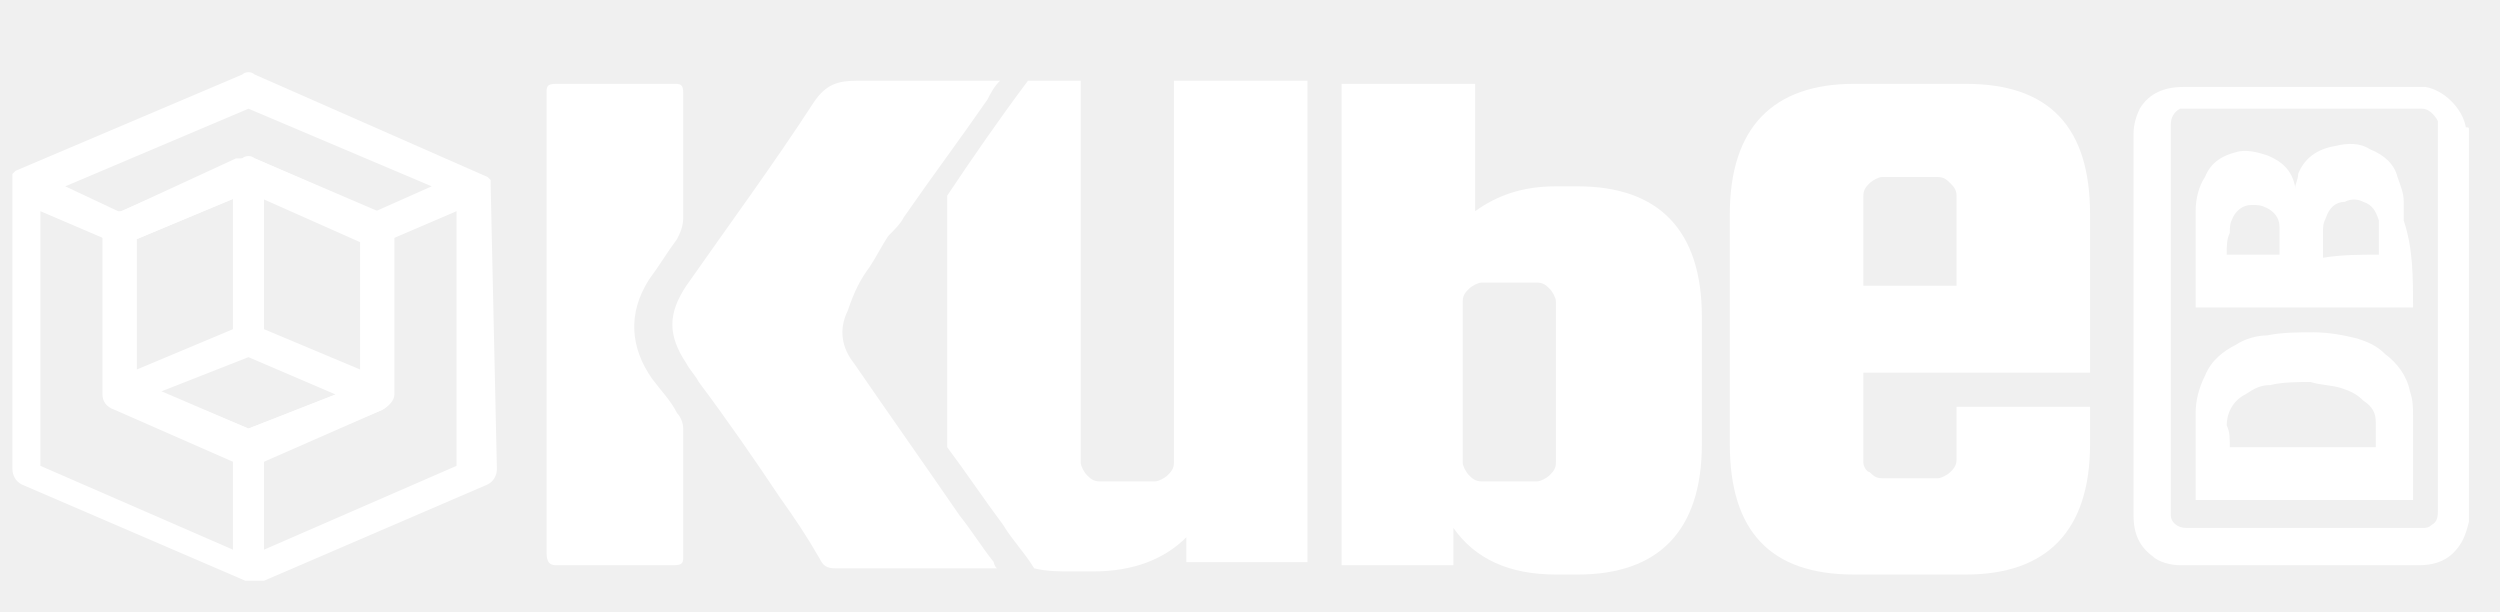
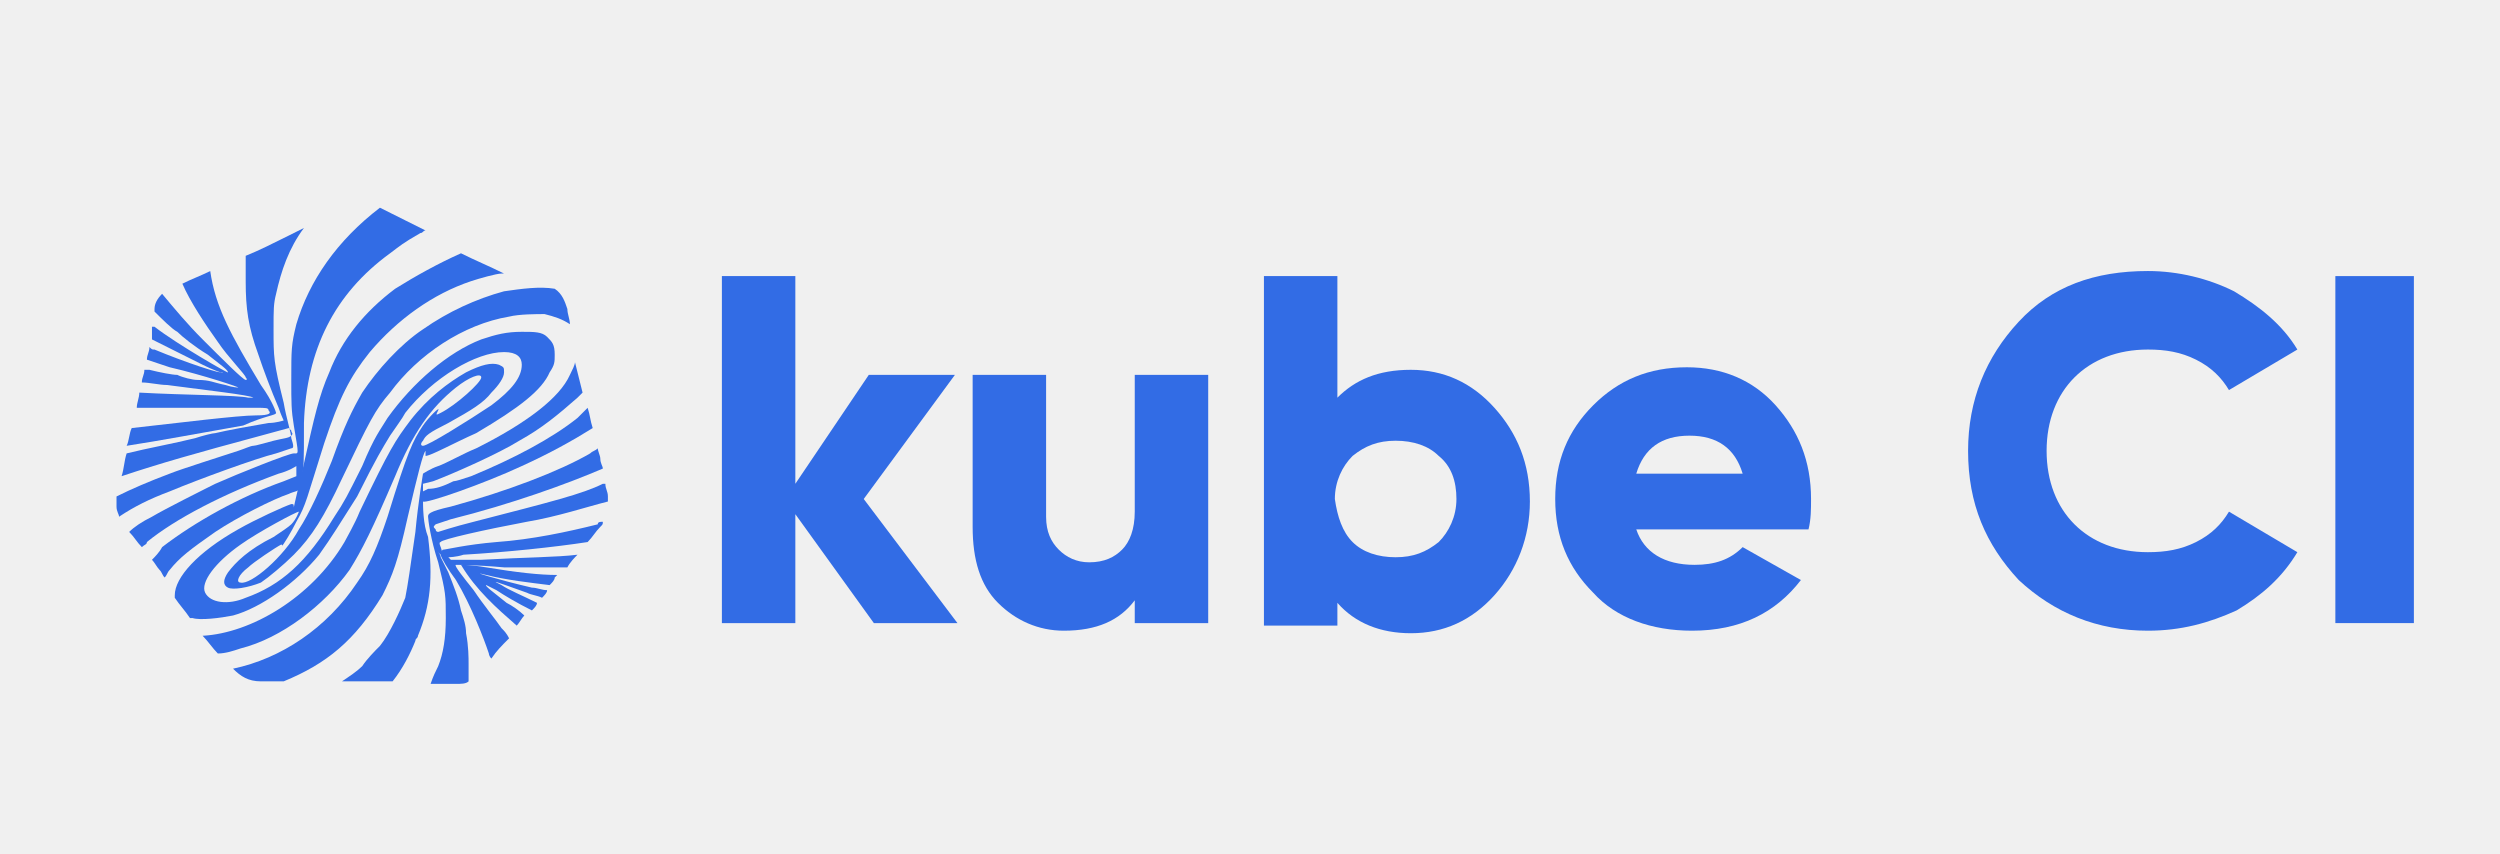
- <svg xmlns="http://www.w3.org/2000/svg" version="1.1" id="Layer_1" x="0px" y="0px" viewBox="0 0 80.5 19.7" style="enable-background:new 0 0 80.5 19.7;" xml:space="preserve">
+ <svg xmlns="http://www.w3.org/2000/svg" version="1.1" id="Layer_1" x="0px" y="0px" viewBox="0 0 98.7 33.7" style="enable-background:new 0 0 98.7 33.7;" xml:space="preserve">
  <style type="text/css">
- 	.st0{fill:#FFFFFF;}
+ 	.st0{fill:#326CE5;}
</style>
  <g>
-     <path class="st0" d="M79.5,4.2c0,4.2,0,8.3,0,12.5c0,0,0,0.1,0,0.1c-0.1,0.4-0.2,0.7-0.5,1c-0.3,0.3-0.7,0.4-1.1,0.4   c-2.5,0-5,0-7.6,0c0,0,0,0-0.1,0c-0.3,0-0.7-0.1-0.9-0.3c-0.4-0.3-0.6-0.7-0.6-1.3c0-3.1,0-6.2,0-9.3c0-1,0-2,0-3   c0-0.3,0.1-0.6,0.2-0.8c0.3-0.5,0.8-0.7,1.4-0.7c2.5,0,5,0,7.5,0c0.1,0,0.2,0,0.3,0c0.6,0.1,1.2,0.7,1.3,1.3   C79.5,4.1,79.5,4.1,79.5,4.2z M69.9,10.4c0,2,0,4.1,0,6.1c0,0,0,0.1,0,0.1c0,0.2,0.2,0.4,0.5,0.4c0.4,0,0.7,0,1.1,0   c2.2,0,4.3,0,6.5,0c0.1,0,0.2,0,0.3-0.1c0.2-0.1,0.2-0.3,0.2-0.5c0-1.3,0-2.6,0-4c0-2.8,0-5.5,0-8.3c0-0.1,0-0.1,0-0.2   c-0.1-0.2-0.3-0.4-0.5-0.4c-2.4,0-4.7,0-7.1,0c-0.2,0-0.3,0-0.5,0c-0.1,0-0.1,0-0.2,0c-0.2,0.1-0.3,0.3-0.3,0.5   C69.9,6.3,69.9,8.4,69.9,10.4z" />
-     <path class="st0" d="M77.7,9.9c-2.3,0-4.7,0-7,0c0,0,0,0,0,0c0-1,0-2.1,0-3.1c0-0.4,0.1-0.8,0.3-1.1C71.2,5.2,71.6,5,72,4.9   c0.3-0.1,0.7,0,1,0.1c0.5,0.2,0.8,0.5,0.9,1c0,0,0,0.1,0,0.1c0,0,0,0,0,0c0,0,0,0,0,0c0-0.2,0.1-0.3,0.1-0.5   c0.2-0.5,0.6-0.8,1.2-0.9c0.4-0.1,0.8-0.1,1.1,0.1c0.5,0.2,0.8,0.5,0.9,0.9c0.1,0.3,0.2,0.5,0.2,0.8c0,0.2,0,0.4,0,0.6   C77.7,8,77.7,8.9,77.7,9.9C77.7,9.8,77.7,9.8,77.7,9.9z M76.6,8.2C76.6,8.2,76.6,8.2,76.6,8.2c0-0.3,0-0.5,0-0.8c0-0.1,0-0.2,0-0.3   c-0.1-0.3-0.2-0.5-0.5-0.6c-0.2-0.1-0.4-0.1-0.6,0c-0.3,0-0.5,0.2-0.6,0.5c-0.1,0.2-0.1,0.3-0.1,0.5c0,0.3,0,0.5,0,0.8c0,0,0,0,0,0   C75.4,8.2,76,8.2,76.6,8.2z M71.7,8.2c0.6,0,1.1,0,1.7,0c0,0,0,0,0,0c0-0.2,0-0.4,0-0.6c0-0.1,0-0.2,0-0.3C73.4,7,73.2,6.8,73,6.7   c-0.2-0.1-0.3-0.1-0.5-0.1c-0.3,0-0.5,0.2-0.6,0.4c-0.1,0.2-0.1,0.3-0.1,0.5C71.7,7.7,71.7,7.9,71.7,8.2   C71.7,8.2,71.7,8.2,71.7,8.2z" />
-     <path class="st0" d="M77.7,16.1c-2.3,0-4.7,0-7,0c0,0,0,0,0,0c0-0.9,0-1.8,0-2.8c0-0.4,0.1-0.8,0.3-1.2c0.2-0.5,0.6-0.8,1-1   c0.3-0.2,0.7-0.3,1-0.3c0.5-0.1,1-0.1,1.5-0.1c0.5,0,1,0.1,1.4,0.2c0.3,0.1,0.6,0.2,0.9,0.5c0.4,0.3,0.7,0.7,0.8,1.2   c0.1,0.3,0.1,0.5,0.1,0.8C77.7,14.2,77.7,15.1,77.7,16.1C77.7,16,77.7,16,77.7,16.1z M71.8,14.4C71.8,14.4,71.8,14.4,71.8,14.4   c1.6,0,3.2,0,4.7,0c0,0,0,0,0,0c0,0,0,0,0,0c0-0.3,0-0.5,0-0.8c0-0.3-0.1-0.5-0.4-0.7c-0.2-0.2-0.4-0.3-0.7-0.4   c-0.3-0.1-0.7-0.1-1-0.2c-0.4,0-0.9,0-1.3,0.1c-0.3,0-0.5,0.1-0.8,0.3c-0.4,0.2-0.6,0.6-0.6,1C71.8,13.9,71.8,14.1,71.8,14.4   C71.8,14.4,71.8,14.4,71.8,14.4z" />
+     <g>
+       <g>
+         <path class="st0" d="M37.8,24.6h-3.3l-3.1-4.3v4.3h-2.9V10.9h2.9v8.2l2.9-4.3h3.4l-3.6,4.9L37.8,24.6z" />
+         <path class="st0" d="M44.8,14.8h2.9v9.8h-2.9v-0.9c-0.6,0.8-1.5,1.2-2.8,1.2c-1,0-1.9-0.4-2.6-1.1c-0.7-0.7-1-1.7-1-3v-6h2.9v5.6     c0,0.6,0.2,1,0.5,1.3c0.3,0.3,0.7,0.5,1.2,0.5c0.6,0,1-0.2,1.3-0.5c0.3-0.3,0.5-0.8,0.5-1.5V14.8z" />
+         <path class="st0" d="M55.7,14.6c1.3,0,2.4,0.5,3.3,1.5c0.9,1,1.4,2.2,1.4,3.7c0,1.4-0.5,2.7-1.4,3.7c-0.9,1-2,1.5-3.3,1.5     c-1.2,0-2.2-0.4-2.9-1.2v0.9h-2.9V10.9h2.9v4.8C53.5,15,54.4,14.6,55.7,14.6z M53.4,21.4c0.4,0.4,1,0.6,1.7,0.6     c0.7,0,1.2-0.2,1.7-0.6c0.4-0.4,0.7-1,0.7-1.7c0-0.7-0.2-1.3-0.7-1.7c-0.4-0.4-1-0.6-1.7-0.6c-0.7,0-1.2,0.2-1.7,0.6     c-0.4,0.4-0.7,1-0.7,1.7C52.8,20.4,53,21,53.4,21.4z" />
+         <path class="st0" d="M64.6,20.9c0.3,0.9,1.1,1.4,2.3,1.4c0.8,0,1.4-0.2,1.9-0.7l2.3,1.3c-1,1.3-2.4,2-4.3,2c-1.6,0-3-0.5-3.9-1.5     c-1-1-1.5-2.2-1.5-3.7c0-1.5,0.5-2.7,1.5-3.7c1-1,2.2-1.5,3.7-1.5c1.4,0,2.6,0.5,3.5,1.5c0.9,1,1.4,2.2,1.4,3.7     c0,0.4,0,0.8-0.1,1.2H64.6z M64.6,18.7h4.2c-0.3-1-1-1.5-2.1-1.5C65.6,17.2,64.9,17.7,64.6,18.7z" />
+         <path class="st0" d="M84.8,24.9c-2,0-3.7-0.7-5.1-2c-1.3-1.4-2-3-2-5.1c0-2,0.7-3.7,2-5.1c1.3-1.4,3-2,5.1-2     c1.2,0,2.4,0.3,3.4,0.8c1,0.6,1.9,1.3,2.5,2.3L88,15.4c-0.3-0.5-0.7-0.9-1.3-1.2c-0.6-0.3-1.2-0.4-1.9-0.4     c-1.2,0-2.2,0.4-2.9,1.1c-0.7,0.7-1.1,1.7-1.1,2.9c0,1.2,0.4,2.2,1.1,2.9c0.7,0.7,1.7,1.1,2.9,1.1c0.7,0,1.3-0.1,1.9-0.4     c0.6-0.3,1-0.7,1.3-1.2l2.7,1.6c-0.6,1-1.4,1.7-2.4,2.3C87.2,24.6,86.1,24.9,84.8,24.9z" />
+         <path class="st0" d="M92.2,10.9h3.1v13.7h-3.1V10.9z" />
+       </g>
+     </g>
+     <g>
+       <g>
+         <path class="st0" d="M15.1,23.5c0.4-0.8,0.6-1.3,1-3.1c0.4-1.7,0.6-2.5,0.7-2.6c0,0,0,0,0,0.1c0,0.1,0,0.1,0,0.1     c0.2,0,1.1-0.5,2-0.9c1.7-1,2.6-1.7,2.9-2.4c0.2-0.3,0.2-0.4,0.2-0.7c0-0.4-0.1-0.5-0.3-0.7c-0.2-0.2-0.5-0.2-1-0.2     c-0.6,0-1,0.1-1.6,0.3c-1.3,0.5-2.7,1.7-3.7,3.1c-0.3,0.5-0.5,0.7-1,1.9c-0.6,1.2-0.7,1.4-1.1,2c-1.1,1.8-2.1,2.7-3.5,3.2     c-0.7,0.3-1.4,0.2-1.6-0.2c-0.2-0.4,0.4-1.2,1.4-1.9c0.7-0.5,2.2-1.3,2.3-1.3c0,0-0.1,0.3-0.3,0.5c-0.1,0.1-0.4,0.3-0.7,0.5     c-1,0.5-1.5,1-1.8,1.4c-0.2,0.3-0.2,0.5,0,0.6c0.2,0.1,0.8,0,1.3-0.2c0.3-0.2,0.9-0.7,1.3-1.1c0.7-0.7,1.2-1.5,1.9-3     c1.1-2.3,1.3-2.7,1.9-3.4c1.1-1.5,2.9-2.7,4.7-3c0.4-0.1,1.1-0.1,1.4-0.1c0.4,0.1,0.7,0.2,1,0.4c0-0.2-0.1-0.4-0.1-0.6     c-0.1-0.3-0.2-0.6-0.5-0.8c-0.6-0.1-1.3,0-2,0.1c-1.1,0.3-2.2,0.8-3.2,1.5c-0.9,0.6-1.8,1.6-2.4,2.5c-0.4,0.7-0.7,1.3-1.2,2.7     c-0.4,1-0.9,2.1-1.3,2.7C11.2,22,9.9,23.1,9.5,23c-0.2,0-0.1-0.3,0.3-0.6c0.2-0.2,1.1-0.8,1.3-0.9c0,0,0.1,0,0,0.1     c0,0.1,0,0.1,0,0c0.1-0.1,0.4-0.6,0.6-1c0.4-0.7,0.4-0.9,1.1-3.1c0.6-1.8,1-2.6,1.8-3.6c1.1-1.3,2.5-2.3,4-2.8     c0.3-0.1,1-0.3,1.2-0.3c0,0,0.1,0,0.1,0c-0.6-0.3-1.1-0.5-1.7-0.8c-0.9,0.4-1.8,0.9-2.6,1.4c-1.2,0.9-2.1,2-2.6,3.3     c-0.4,0.9-0.6,1.8-1,3.6c-0.3,1.3-0.5,2.1-0.4,1.8c0-0.2,0-0.2-0.1-0.2c-0.3,0.1-1.4,0.6-2.1,1c-1.6,0.9-2.5,1.9-2.5,2.6     c0,0,0,0.1,0,0.1c0.2,0.3,0.4,0.5,0.6,0.8c0,0,0.1,0,0.1,0c0.3,0.1,1.1,0,1.6-0.1c1.1-0.3,2.5-1.3,3.4-2.4     c0.5-0.7,0.8-1.2,1.5-2.3c0.8-1.6,1-1.9,1.3-2.4c0.2-0.3,0.5-0.7,0.6-0.9c1.1-1.4,2.8-2.4,3.9-2.4c0.5,0,0.7,0.2,0.7,0.5     c0,0.5-0.4,1-1.2,1.6c-0.9,0.6-2.5,1.6-2.7,1.6c-0.1,0-0.1-0.1,0-0.2c0.1-0.2,0.2-0.3,1-0.7c0.9-0.5,1.4-0.8,1.7-1.2     c0.3-0.3,0.5-0.6,0.5-0.8c0-0.2,0-0.2-0.2-0.3c-0.3-0.1-0.7,0-1.3,0.3c-0.7,0.4-1.5,1-2.2,1.9c-0.6,0.8-0.8,1.1-2,3.6     c-0.2,0.5-0.5,1-0.6,1.2c-1.3,2.2-3.7,3.6-5.6,3.7c0.2,0.2,0.4,0.5,0.6,0.7c0.3,0,0.6-0.1,0.9-0.2c1.6-0.4,3.3-1.7,4.3-3.1     c0.5-0.8,0.9-1.6,1.8-3.7c0.7-1.7,1.4-2.7,2.4-3.5c0.5-0.4,1-0.6,1-0.4c0,0.2-1,1.1-1.6,1.4c-0.2,0.1-0.2,0.1-0.1-0.1     c0.1-0.2-0.4,0.3-0.6,0.6c-0.4,0.6-0.6,1-1.4,3.6c-0.4,1.2-0.7,1.9-1.2,2.6c-1.2,1.8-3,3-4.9,3.4c0,0,0,0,0,0     c0.3,0.3,0.6,0.5,1.1,0.5c0.3,0,0.6,0,0.9,0C12.9,26.2,14,25.3,15.1,23.5z" />
+         <path class="st0" d="M18.6,18.8C18.3,18.9,18,19,17.9,19c-0.4,0.2-0.7,0.3-1,0.3l-0.2,0.1l0,0.2c0,0.1,0,0.2,0,0.2     c0.1,0.1,2.4-0.7,3.9-1.4c1.1-0.5,2-1,2.8-1.5c-0.1-0.3-0.1-0.5-0.2-0.8c-0.1,0.1-0.3,0.3-0.4,0.4C21.8,17.3,20.3,18.1,18.6,18.8     z" />
+         <path class="st0" d="M10.9,16.3c0,0-0.1-0.4-0.6-1.1c-1.2-2-1.8-3.1-2-4.5c-0.4,0.2-0.7,0.3-1.1,0.5c0.3,0.7,0.9,1.6,1.4,2.3     c0.4,0.6,1.1,1.3,1.1,1.4c0,0,0.1,0.1,0,0.1c-0.1,0-0.9-0.8-1.7-1.6c-0.6-0.6-1.1-1.2-1.6-1.8c-0.2,0.2-0.3,0.4-0.3,0.6     c0,0,0,0.1,0,0.1c0.3,0.3,0.7,0.7,0.9,0.8c0.2,0.2,0.7,0.6,1.2,0.9C8.7,14.4,9,14.6,9,14.7c0.1,0.1-2-1.1-2.9-1.8c0,0,0,0-0.1,0     C6,13,6,13.2,6,13.4c0.4,0.2,0.8,0.4,1,0.5c0.2,0.1,0.6,0.3,1,0.5c0.4,0.2,0.7,0.3,0.7,0.3c0,0,0,0,0.1,0c0,0.1-1.5-0.4-2.7-0.9     c-0.1,0-0.1,0-0.2-0.1c0,0.2-0.1,0.3-0.1,0.5c0.3,0.1,0.6,0.2,0.9,0.3c1.3,0.3,2.8,0.8,2.7,0.8c0,0-0.2,0-0.5-0.1     C8.4,15.1,8.3,15,7.8,15c-0.2,0-0.6-0.1-0.8-0.2c-0.2,0-0.7-0.1-1.1-0.2c-0.1,0-0.1,0-0.2,0c0,0.2-0.1,0.3-0.1,0.5     c0.3,0,0.7,0.1,1,0.1c1.5,0.2,3.3,0.4,3.4,0.5c0,0-0.1,0-0.2,0c-0.4-0.1-2.5-0.1-4.3-0.2c0,0.2-0.1,0.4-0.1,0.6     c0.3,0,0.5,0,0.5,0c0.1,0,0.6,0,1.1,0c0.5,0,1,0,1.1,0c0.1,0,0.5,0,0.9,0s0.9,0,1.1,0c0.4,0,0.5,0,0.5,0.1     c0.1,0.1,0.1,0.2-0.5,0.2c-0.7,0-3.1,0.3-4.9,0.5c-0.1,0.2-0.1,0.5-0.2,0.7c1.3-0.2,2.9-0.5,4.6-0.8     C10.5,16.4,10.9,16.4,10.9,16.3z" />
+         <path class="st0" d="M11.4,19.5c0.2-0.1,0.4-0.1,0.4-0.2c0,0,0.1-0.2,0.1-0.4c0.1-0.4,0.1-0.6,0.1-2.2c0.1-2.9,1.2-5.1,3.4-6.7     c0.4-0.3,0.5-0.4,1.2-0.8c0.1,0,0.1-0.1,0.2-0.1c-0.6-0.3-1.2-0.6-1.8-0.9c-1.7,1.3-2.8,2.9-3.3,4.6c-0.2,0.8-0.2,1-0.2,2.2     c0,0.9,0,1.2,0.1,1.8c0.2,1.2,0.2,1.1,0,1.1c-0.2,0-2.2,0.8-3.1,1.2c-0.2,0.1-0.4,0.2-0.4,0.2c0,0-1.6,0.8-2.1,1.1     c-0.4,0.2-0.7,0.4-0.9,0.6c0.2,0.2,0.3,0.4,0.5,0.6c0.1-0.1,0.2-0.1,0.2-0.2c1.1-0.9,3-1.9,5.2-2.7c0.4-0.1,0.7-0.3,0.7-0.3     c0,0,0,0.1,0,0.2l0,0.2l-0.5,0.2c-1.7,0.6-3.5,1.6-4.8,2.6C6.3,21.8,6.1,22,6,22.1c0.1,0.1,0.2,0.3,0.3,0.4     c0.1,0.1,0.1,0.2,0.2,0.3c0.1-0.1,0.1-0.2,0.2-0.3C7.1,22,7.5,21.7,8.5,21C9.4,20.4,10.8,19.7,11.4,19.5z" />
+         <path class="st0" d="M10.9,17.9c0.3-0.1,0.6-0.2,0.6-0.2c0.1,0,0.1-0.1,0-0.4c0-0.2-0.2-0.8-0.3-1.4c-0.4-1.6-0.4-1.8-0.4-2.9     c0-0.8,0-1,0.1-1.4c0.2-0.9,0.5-1.8,1.1-2.6c-0.2,0.1-0.4,0.2-0.6,0.3c-0.6,0.3-1.2,0.6-1.7,0.8c0,0.3,0,0.6,0,1     c0,1.1,0.1,1.8,0.5,2.9c0.2,0.6,0.5,1.4,0.8,2.1c0.1,0.3,0.2,0.5,0.2,0.5c0,0-0.3,0.1-0.6,0.1c-0.6,0.1-1.7,0.3-2.1,0.4     c-0.1,0-0.5,0.1-0.8,0.2c-0.8,0.2-1.9,0.4-2.7,0.6c-0.1,0.3-0.1,0.6-0.2,0.9c1.5-0.5,2.9-0.9,5.5-1.6l1.1-0.3l0.1,0.1     c0,0.1,0.1,0.1,0,0.2s-0.3,0.1-0.7,0.2c-0.4,0.1-0.7,0.2-0.8,0.2c-0.1,0-0.3,0.1-0.6,0.2c-0.6,0.2-2.2,0.7-2.7,0.9     c-0.8,0.3-1.5,0.6-2.1,0.9c0,0.1,0,0.3,0,0.4c0,0.2,0.1,0.3,0.1,0.4c0.6-0.4,1.2-0.7,2-1C7.9,18.9,10.1,18.1,10.9,17.9z" />
+         <path class="st0" d="M20.8,20.6c1.2-0.2,2.4-0.6,3.2-0.8c0-0.1,0-0.2,0-0.2c0-0.2-0.1-0.3-0.1-0.5c0,0,0,0-0.1,0     c-0.8,0.4-2,0.7-5.1,1.5c-0.8,0.2-1.4,0.4-1.4,0.4c0,0-0.1,0-0.1-0.1c-0.1-0.1-0.1-0.1,0-0.2c0,0,0.3-0.1,0.6-0.2     c2.4-0.6,4.6-1.4,6-2c0-0.1-0.1-0.2-0.1-0.4c0-0.1-0.1-0.3-0.1-0.4c-0.1,0.1-0.2,0.1-0.3,0.2c-1.2,0.7-3.3,1.5-5.5,2.1     c-0.9,0.2-0.9,0.3-0.9,0.4c0,0.1,0.1,0.9,0.4,1.8c0.3,1.2,0.3,1.3,0.3,2.2c0,0.8-0.1,1.4-0.3,1.9c-0.1,0.2-0.2,0.4-0.3,0.7     c0.3,0,0.7,0,1,0c0.2,0,0.4,0,0.5-0.1c0-0.2,0-0.5,0-0.7c0-0.2,0-0.7-0.1-1.2c0-0.3-0.1-0.6-0.2-0.9c-0.1-0.5-0.3-1-0.5-1.5     c-0.1-0.2-0.2-0.4-0.3-0.6c0-0.1-0.1-0.2-0.1-0.2c0,0,0,0,0.1,0.1c0,0.1,0.3,0.6,0.6,1c0.6,1,1.1,2.3,1.3,2.9c0,0,0,0.1,0.1,0.2     c0.2-0.3,0.4-0.5,0.7-0.8c-0.1-0.2-0.2-0.3-0.3-0.4c-0.2-0.3-0.7-0.9-1.1-1.5c-0.4-0.5-0.8-1-0.7-1c0,0,0.8,0,1.9,0.1     c0.5,0,1.6,0,2.5,0c0.1-0.2,0.3-0.4,0.4-0.5c-0.8,0.1-2,0.1-3.8,0.2c-0.9,0-1.1,0-1.2,0c0,0-0.1-0.1-0.1-0.1c0,0,0.3,0,0.6-0.1     c1.7-0.1,3.6-0.3,4.9-0.5c0.2-0.2,0.3-0.4,0.5-0.6c0.1-0.1,0.1-0.1,0.1-0.2c-0.1,0-0.2,0-0.2,0.1c-1.2,0.3-2.6,0.6-4,0.7     c-1.2,0.1-2,0.3-2.1,0.3c-0.1,0,0,0.2-0.1-0.1c0,0-0.1-0.2,0-0.2C17.4,21.3,19.2,20.9,20.8,20.6z" />
+         <path class="st0" d="M18.2,22.3L18.2,22.3C18.1,22.3,18.1,22.3,18.2,22.3c0.6,1,1.4,1.7,2.2,2.4c0.1-0.1,0.2-0.3,0.3-0.4     c-0.2-0.2-0.5-0.4-0.7-0.5c-0.5-0.4-0.9-0.7-0.8-0.7c0,0,0.2,0.1,0.4,0.2c0.3,0.2,0.8,0.5,1.4,0.8c0.1-0.1,0.2-0.2,0.2-0.3     c-0.6-0.3-1.1-0.5-1.4-0.7c-0.4-0.2-0.4-0.2,1,0.3c0.2,0.1,0.4,0.1,0.6,0.2c0.1-0.1,0.2-0.2,0.2-0.3c-0.2,0-0.4-0.1-0.6-0.1     c-1.3-0.3-2.6-0.7-1.8-0.5c0.8,0.2,1.7,0.3,2.5,0.4c0.1-0.1,0.2-0.2,0.2-0.3c0,0,0.1-0.1,0.1-0.1c-0.7,0-1.6-0.1-2.8-0.3     C18.6,22.3,18.3,22.3,18.2,22.3z" />
+         <path class="st0" d="M16.7,19.7l0-0.6l0.4-0.1c0.8-0.3,2.6-1.1,3.4-1.6c0.9-0.5,1.5-1,2.3-1.7c0.1-0.1,0.2-0.2,0.2-0.2     c-0.1-0.4-0.2-0.8-0.3-1.2c0,0.1-0.1,0.3-0.2,0.5c-0.4,0.9-1.7,1.9-3.7,2.9c-0.5,0.2-1.2,0.6-1.5,0.7c-0.3,0.1-0.6,0.3-0.6,0.3     c0,0-0.2,1.2-0.3,2.3c-0.2,1.4-0.3,2.1-0.4,2.6c-0.2,0.5-0.6,1.4-1,1.9c-0.2,0.2-0.5,0.5-0.7,0.8c-0.2,0.2-0.5,0.4-0.8,0.6     c0.3,0,0.5,0,0.8,0c0.4,0,0.8,0,1.2,0c0.4-0.5,0.7-1.1,0.9-1.6c0-0.1,0.1-0.1,0.1-0.2c0.5-1.2,0.6-2.3,0.4-3.9     C16.7,20.7,16.7,20,16.7,19.7z" />
+       </g>
+     </g>
  </g>
-   <path class="st0" d="M37.8,14.9c0,0.2-0.1,0.3-0.2,0.4c-0.1,0.1-0.3,0.2-0.4,0.2h-1.8c-0.2,0-0.3-0.1-0.4-0.2  c-0.1-0.1-0.2-0.3-0.2-0.4V2.6h-1.7c-0.9,1.2-1.8,2.5-2.6,3.7v8c0,0.1,0,0.1,0,0.1c0.6,0.8,1.2,1.7,1.8,2.5c0.3,0.5,0.7,0.9,1,1.4  c0.4,0.1,0.8,0.1,1.2,0.1h0.7c1.3,0,2.3-0.4,3-1.1v0.8h3.9V2.6h-4.3V14.9z" />
-   <path class="st0" d="M67.3,12V6.9c0-2.8-1.3-4.2-4-4.2h-3.6c-2.6,0-4,1.4-4,4.2v7.4c0,2.8,1.3,4.2,4,4.2h3.6c2.6,0,4-1.4,4-4.2v-1.2  H63v1.7c0,0.2-0.1,0.3-0.2,0.4c-0.1,0.1-0.3,0.2-0.4,0.2h-1.8c-0.2,0-0.3-0.1-0.4-0.2C60.1,15.2,60,15,60,14.9V12H67.3z M60,6.3  c0-0.2,0.1-0.3,0.2-0.4c0.1-0.1,0.3-0.2,0.4-0.2h1.8c0.2,0,0.3,0.1,0.4,0.2C62.9,6,63,6.1,63,6.3v2.9h-3V6.3z" />
-   <polygon class="st0" points="29.4,7.6 29.4,7.6 29.3,7.6 " />
-   <path class="st0" d="M15.8,6L15.8,6c0,0,0-0.1,0-0.1c0,0,0,0,0,0c0,0,0-0.1,0-0.1c0,0,0,0,0,0c0,0,0,0-0.1-0.1c0,0,0,0,0,0  c0,0,0,0,0,0c0,0,0,0,0,0c0,0,0,0,0,0L8.2,2.4c-0.1-0.1-0.3-0.1-0.4,0L0.5,5.5c0,0,0,0,0,0c0,0,0,0,0,0c0,0,0,0,0,0c0,0,0,0,0,0  c0,0,0,0-0.1,0.1c0,0,0,0,0,0c0,0,0,0.1,0,0.1c0,0,0,0,0,0c0,0,0,0.1,0,0.1l0,0l0,0v9.3c0,0.2,0.1,0.4,0.3,0.5l7.2,3.1c0,0,0,0,0,0  c0,0,0,0,0.1,0s0,0,0.1,0c0,0,0,0,0.1,0s0,0,0.1,0c0,0,0,0,0.1,0c0,0,0,0,0.1,0c0,0,0,0,0,0l7.2-3.1c0.2-0.1,0.3-0.3,0.3-0.5L15.8,6  L15.8,6L15.8,6z M8,3.5L13.9,6l-1.8,0.8L8.2,5.1c-0.1-0.1-0.3-0.1-0.4,0L3.9,6.8l-0.1,0L2.1,6L8,3.5z M7.5,17.7L1.3,15V6.8l2.1,0.9  v4.9c0,0.2,0.1,0.4,0.3,0.5l3.8,1.6V17.7z M8,13.8l-3.6-1.5V7.7L8,6.2l3.6,1.6v4.6L8,13.8z M14.7,15l-6.2,2.7v-2.9l3.8-1.6  c0.2-0.1,0.3-0.3,0.3-0.5V7.7l2.1-0.9V15z" />
-   <path class="st0" d="M12.4,6.9L8.2,5.1c0,0,0,0,0,0c0,0,0,0-0.1,0c0,0,0,0-0.1,0s0,0-0.1,0c0,0,0,0-0.1,0c0,0,0,0-0.1,0  c0,0,0,0-0.1,0c0,0,0,0,0,0L3.7,6.9C3.5,7,3.3,7.2,3.3,7.4v5.3c0,0.2,0.1,0.4,0.4,0.5l0,0l4.1,1.8c0.1,0.1,0.3,0.1,0.4,0l4.1-1.8  l0,0c0.2-0.1,0.4-0.3,0.4-0.5V7.4C12.7,7.2,12.5,7,12.4,6.9z M4.4,7.7l3.1-1.3v4.2l-3.1,1.3V7.7z M8,13.8l-2.8-1.2L8,11.5l0,0  l2.8,1.2L8,13.8z M11.6,11.9l-3.1-1.3V6.4l3.1,1.3V11.9z" />
-   <path class="st0" d="M28.6,7.6C28.8,7.4,29,7.2,29.1,7c0.9-1.3,1.8-2.5,2.7-3.8c0.1-0.2,0.2-0.4,0.4-0.6c-0.1,0-0.2,0-0.3,0  c-1.4,0-2.9,0-4.3,0c-0.6,0-1,0.1-1.4,0.7c-1.3,2-2.7,3.9-4.1,5.9c-0.6,0.9-0.6,1.6,0,2.5c0.1,0.2,0.3,0.4,0.4,0.6  c0.9,1.2,1.8,2.5,2.6,3.7c0.5,0.7,0.9,1.3,1.3,2c0.1,0.2,0.2,0.3,0.5,0.3c1.6,0,3.3,0,4.9,0c0.1,0,0.2,0,0.3,0  c-0.1-0.1-0.1-0.2-0.1-0.2c-0.4-0.5-0.7-1-1.1-1.5c-1.1-1.6-2.3-3.3-3.4-4.9c-0.4-0.5-0.5-1.1-0.2-1.7C27.5,9.4,27.7,9,28,8.6  C28.2,8.3,28.4,7.9,28.6,7.6L28.6,7.6z M17.6,10.4C17.6,10.4,17.6,10.4,17.6,10.4c0,2.5,0,5,0,7.4c0,0.3,0.1,0.4,0.3,0.4  c1.3,0,2.5,0,3.8,0c0.3,0,0.3-0.1,0.3-0.3c0-1.4,0-2.8,0-4.1c0-0.2-0.1-0.4-0.2-0.5c-0.2-0.4-0.5-0.7-0.8-1.1  c-0.7-1-0.8-2.1-0.1-3.2c0.3-0.4,0.6-0.9,0.9-1.3C21.9,7.5,22,7.3,22,7c0-1.3,0-2.7,0-4c0-0.3-0.1-0.3-0.3-0.3c-1.3,0-2.5,0-3.8,0  c-0.3,0-0.3,0.1-0.3,0.3C17.6,5.5,17.6,8,17.6,10.4z" />
-   <path class="st0" d="M50.8,6h-0.7c-1.1,0-1.9,0.3-2.6,0.8V2.7h-4.3v15.5h3.6v-1.2c0.7,1,1.8,1.5,3.3,1.5h0.7c2.6,0,4-1.4,4-4.2v-4.1  C54.8,7.4,53.4,6,50.8,6z M50.1,14.9c0,0.2-0.1,0.3-0.2,0.4c-0.1,0.1-0.3,0.2-0.4,0.2h-1.8c-0.2,0-0.3-0.1-0.4-0.2  c-0.1-0.1-0.2-0.3-0.2-0.4V9.7c0-0.2,0.1-0.3,0.2-0.4c0.1-0.1,0.3-0.2,0.4-0.2h1.8c0.2,0,0.3,0.1,0.4,0.2c0.1,0.1,0.2,0.3,0.2,0.4  V14.9z" />
</svg>
